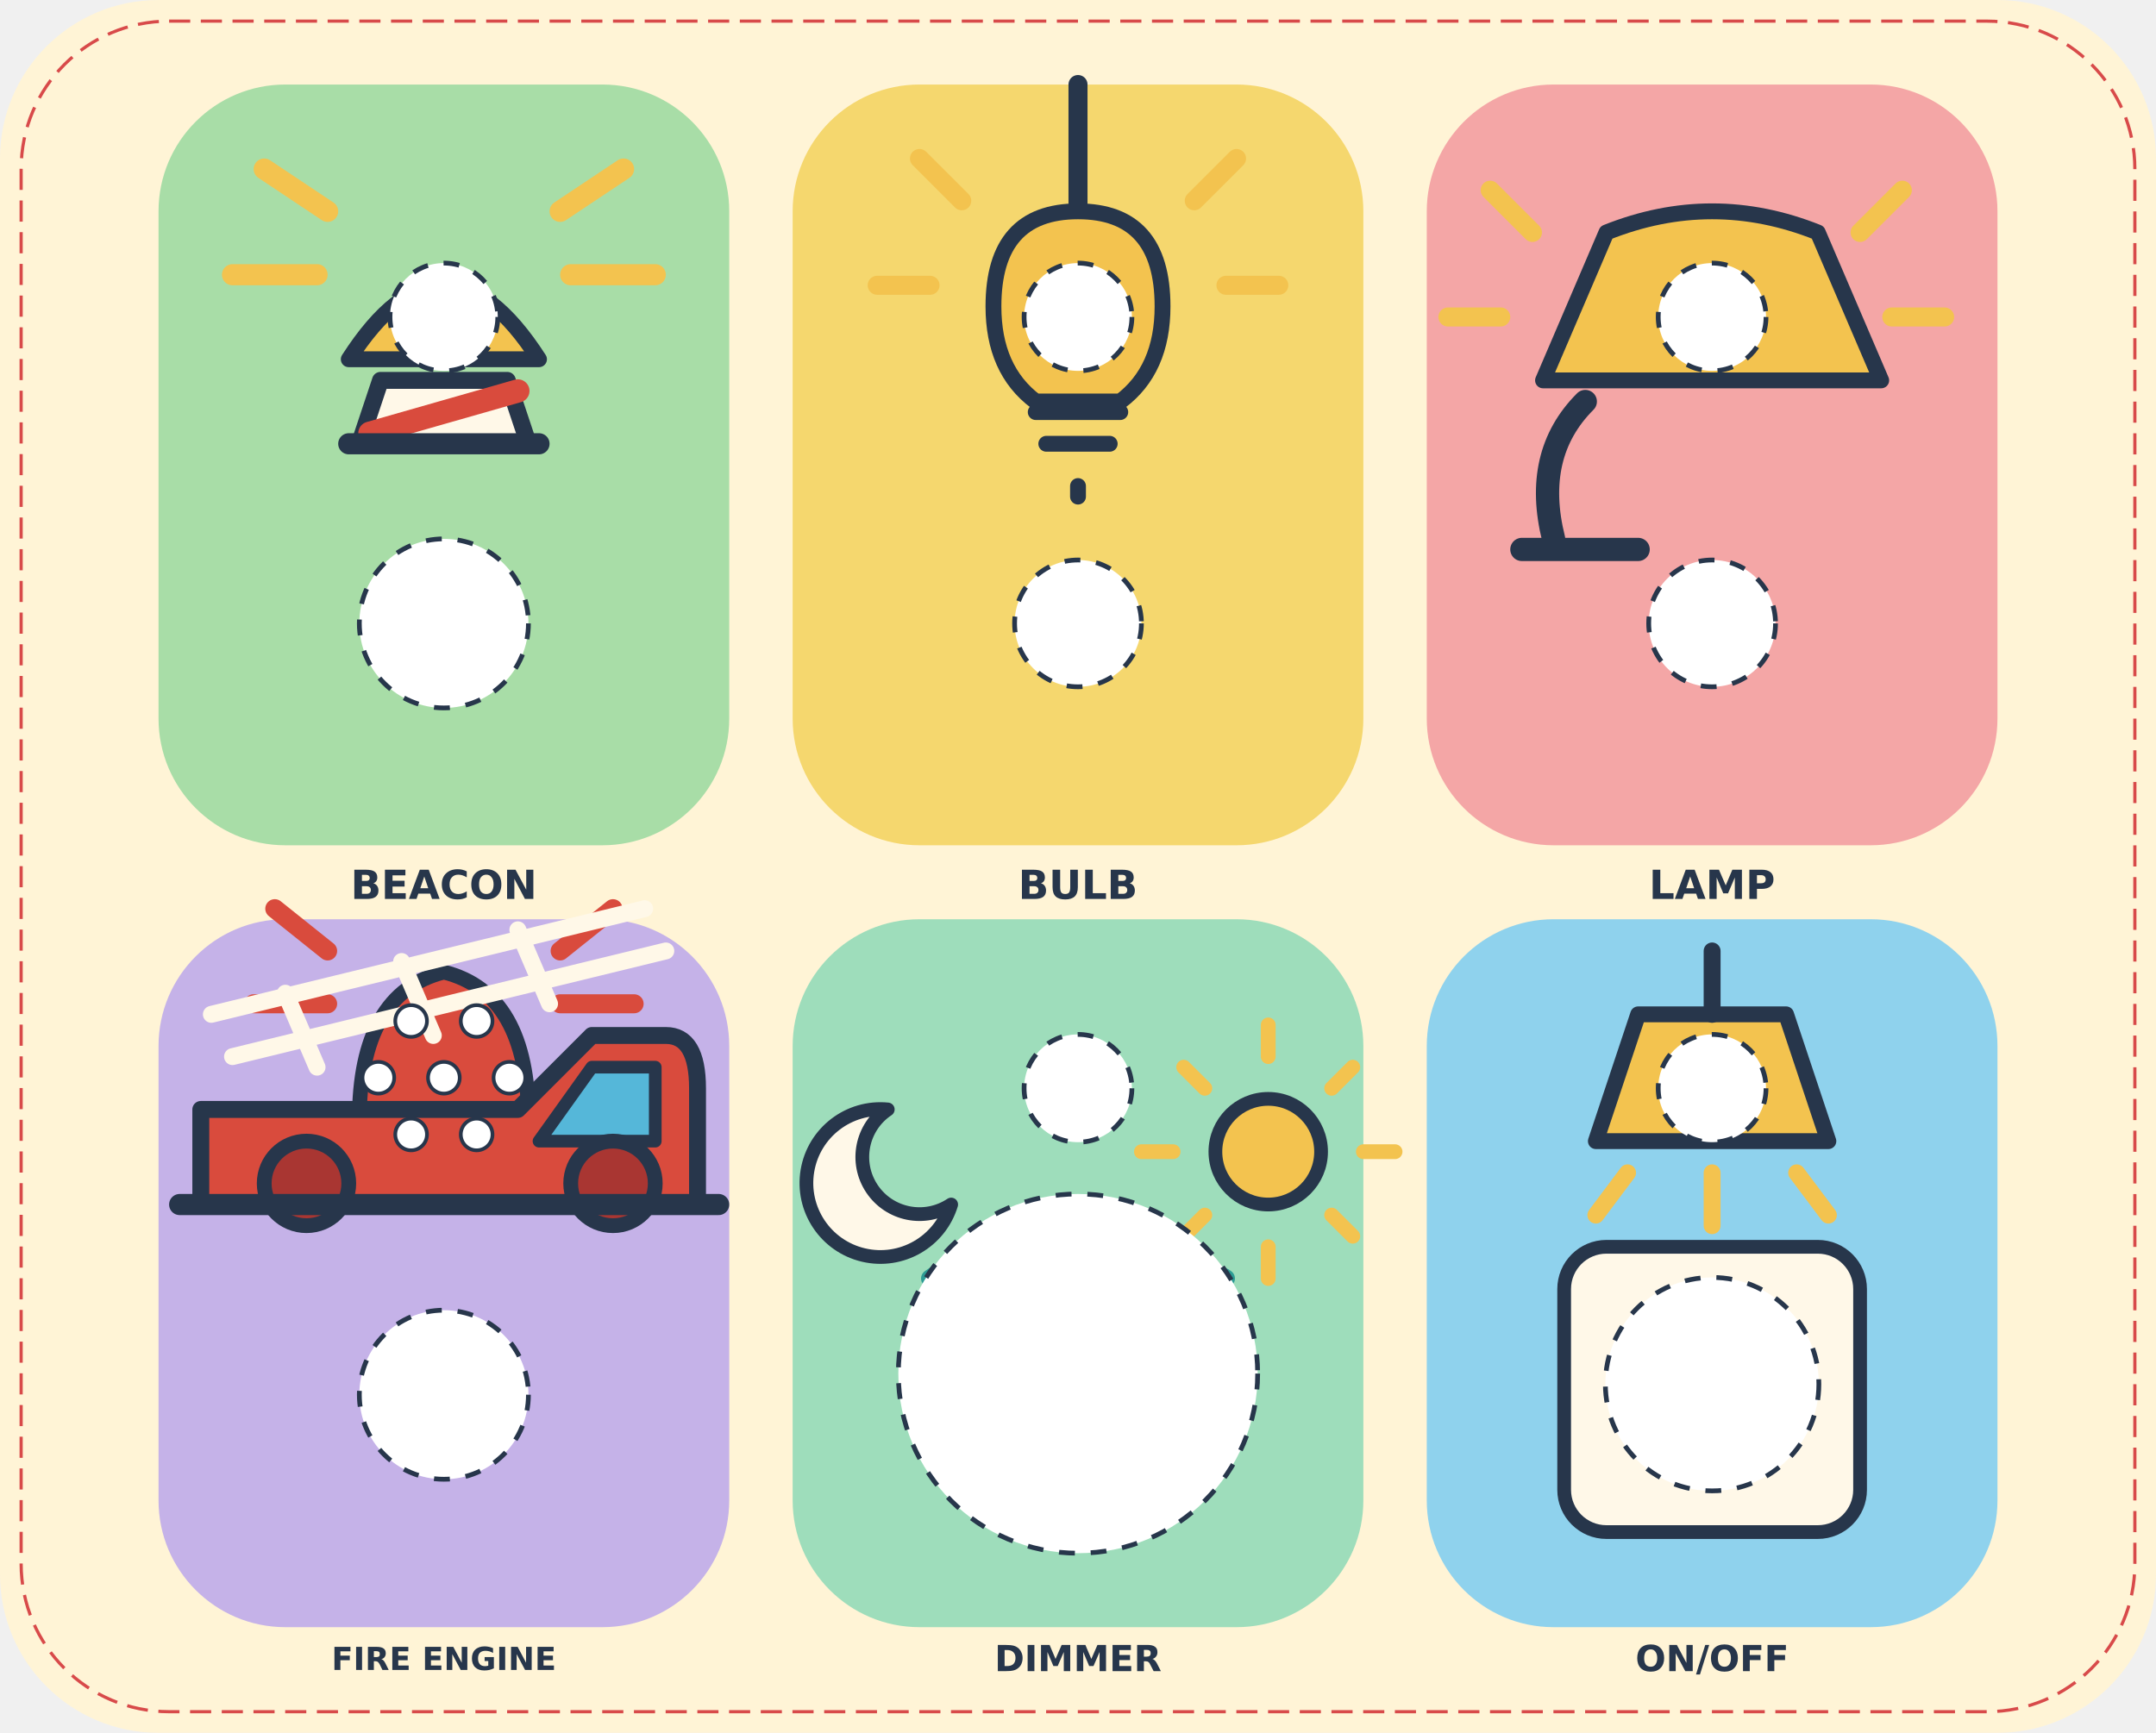
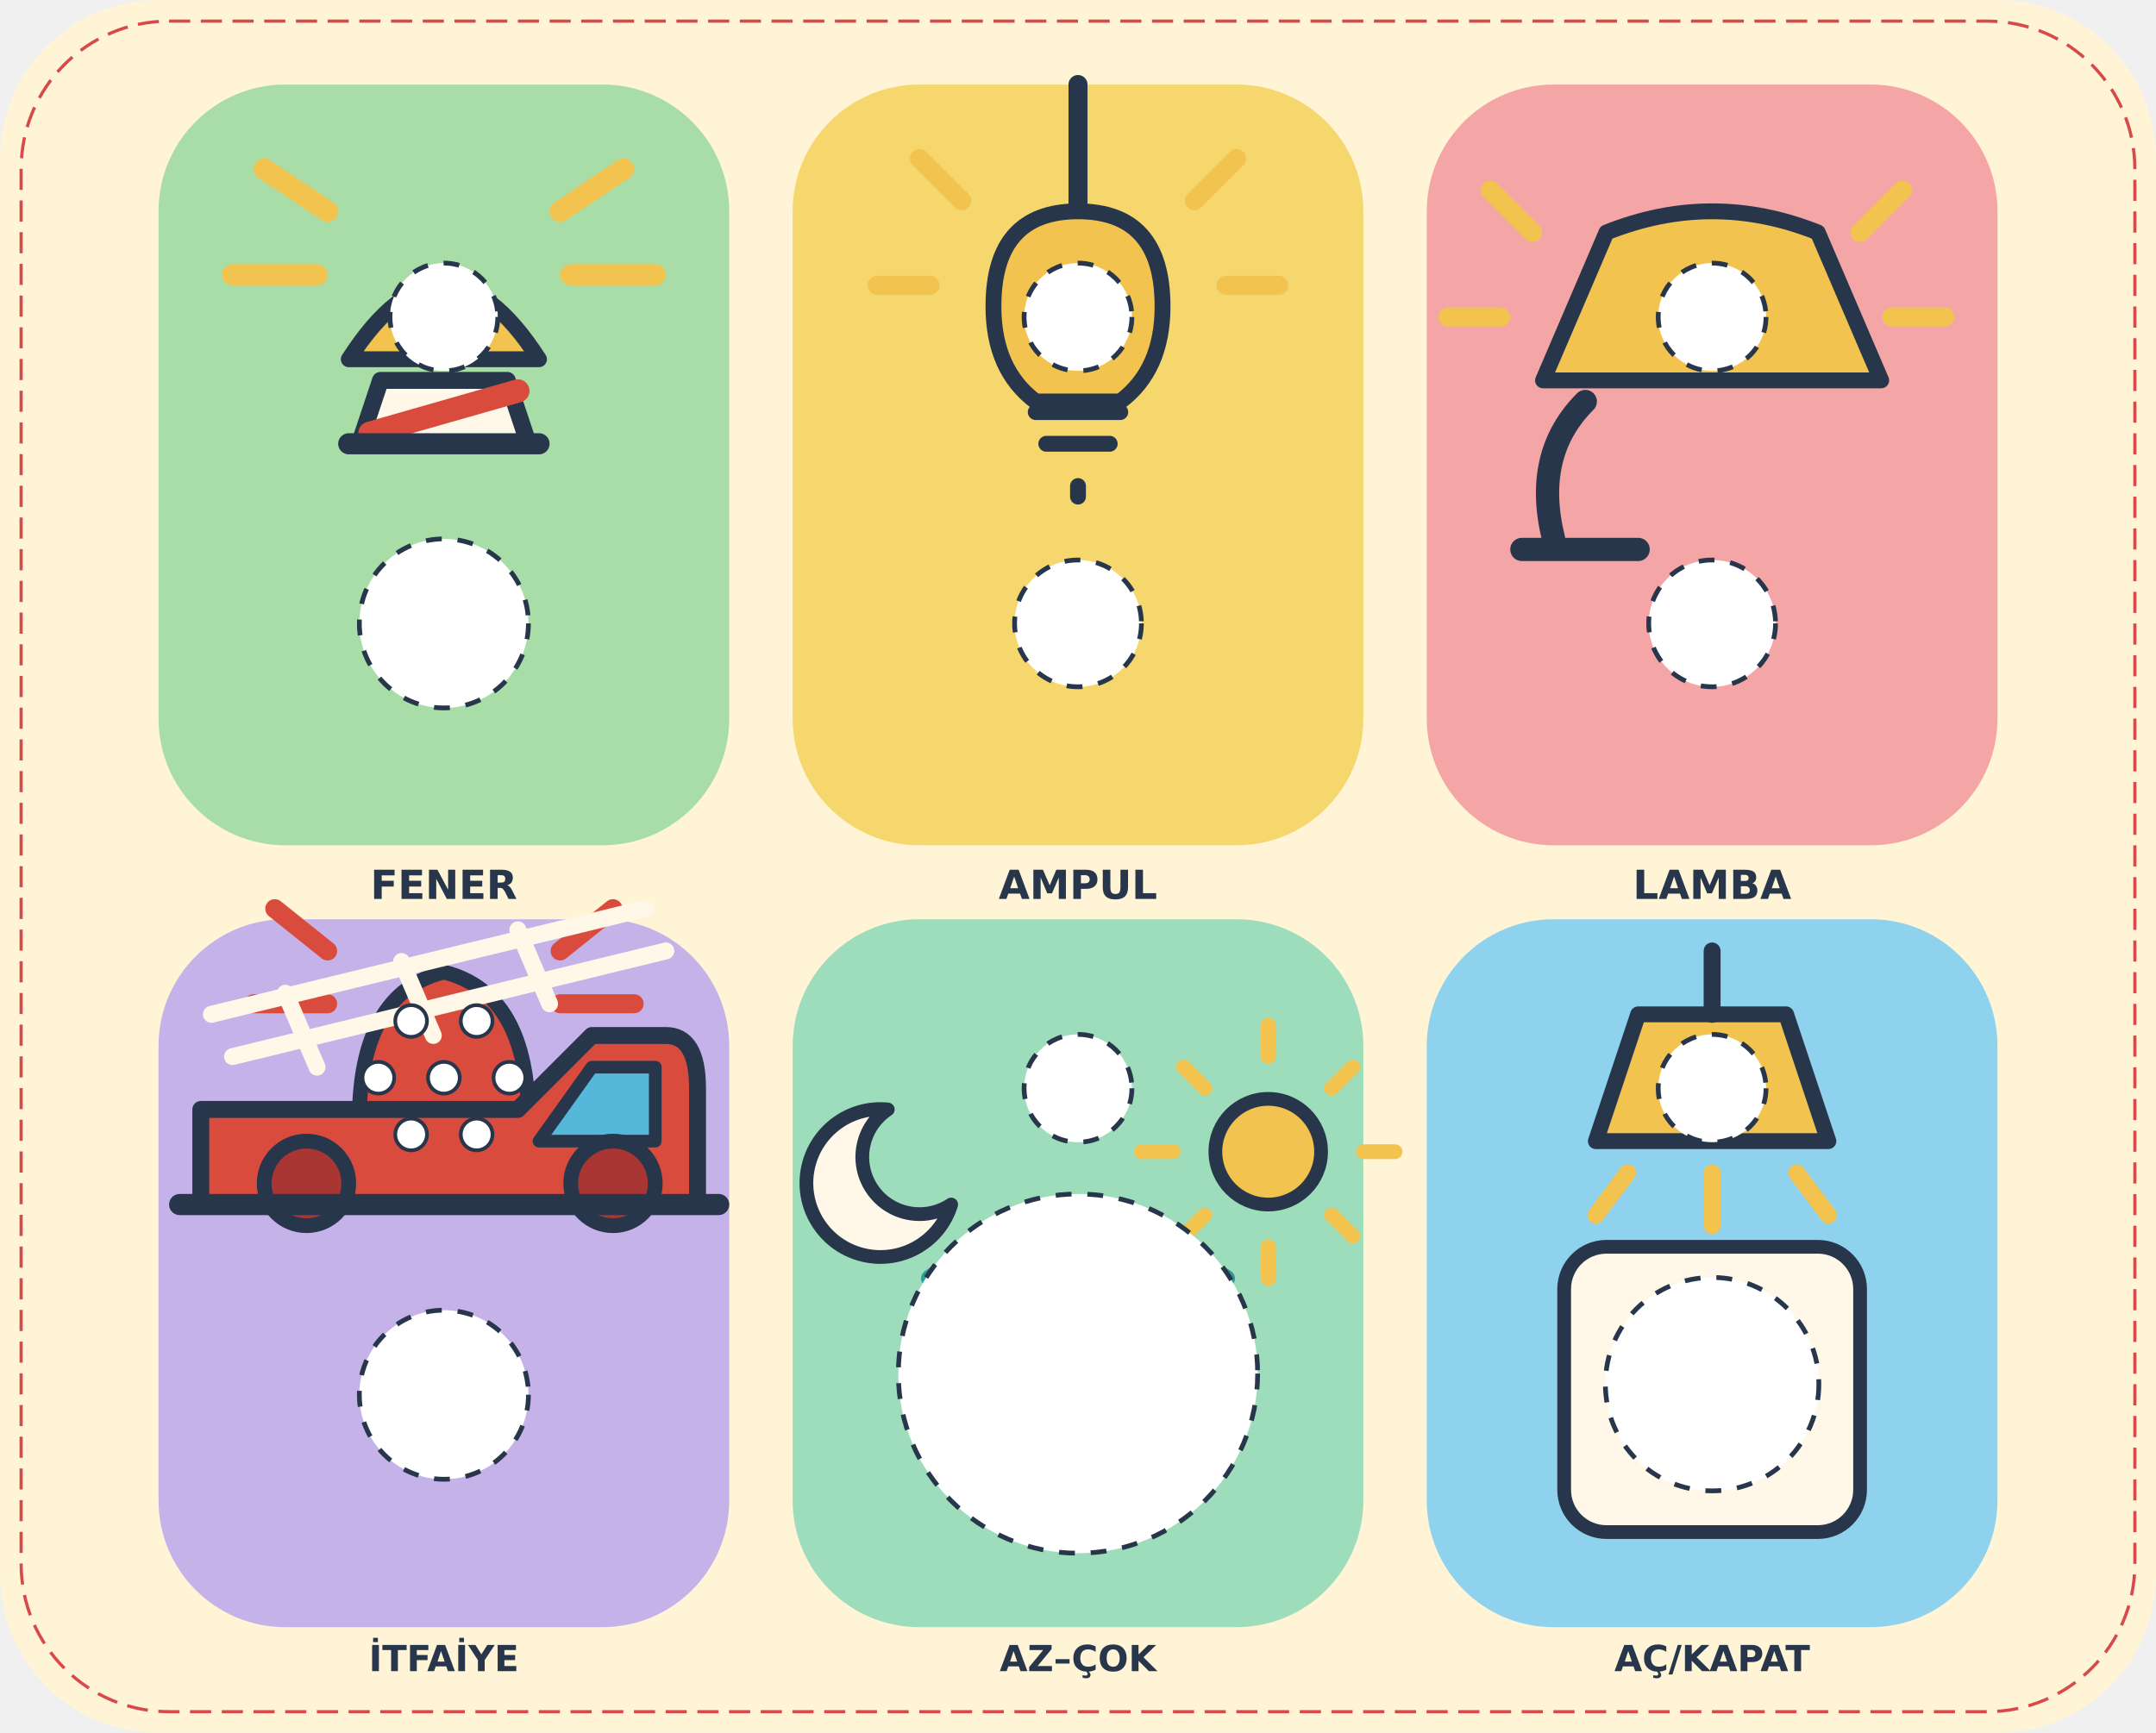
<svg xmlns="http://www.w3.org/2000/svg" width="204mm" height="164mm" viewBox="0 0 204 164">
-   <style>@font-face{font-family:'DejaVu Sans';src:url('../assets/fonts/DejaVuSans.ttf') format('truetype');font-weight:400}@font-face{font-family:'DejaVu Sans';src:url('../assets/fonts/DejaVuSans-Bold.ttf') format('truetype');font-weight:700}text{font-family:'DejaVu Sans',sans-serif}</style>
+   <style>@font-face{font-family:'DejaVu Sans';src:url('../../assets/fonts/DejaVuSans.ttf') format('truetype');font-weight:400}@font-face{font-family:'DejaVu Sans';src:url('../../assets/fonts/DejaVuSans-Bold.ttf') format('truetype');font-weight:700}text{font-family:'DejaVu Sans',sans-serif}</style>
  <rect width="204" height="164" rx="15" fill="#FFF4D6" />
  <rect x="135" y="8" width="54" height="72" rx="12" fill="#F4A6A6" />
  <rect x="75" y="8" width="54" height="72" rx="12" fill="#F5D76E" />
  <rect x="15" y="8" width="54" height="72" rx="12" fill="#A8DDA7" />
  <rect x="135" y="87" width="54" height="67" rx="12" fill="#8FD2ED" />
  <rect x="75" y="87" width="54" height="67" rx="12" fill="#9EDDBB" />
  <rect x="15" y="87" width="54" height="67" rx="12" fill="#C5B2E8" />
  <g id="scene-table-lamp" transform="translate(120 0)" stroke="#27364B" stroke-linecap="round" stroke-linejoin="round">
    <path d="M26 36 L32 22 Q42 18 52 22 L58 36 Z" fill="#F3C34F" stroke-width="1.5" />
    <path d="M30 38 Q25 43 27 51" fill="none" stroke-width="2.2" />
    <path d="M24 52 H35" fill="none" stroke-width="2.2" />
    <path d="M22 30 H17 M25 22 L21 18 M59 30 H64 M56 22 L60 18" fill="none" stroke="#F3C34F" stroke-width="1.8" />
-     <text x="42" y="84" text-anchor="middle" dominant-baseline="middle" fill="#27364B" stroke="none" font-size="3.8" font-weight="700">LAMP</text>
+     <text x="42" y="84" text-anchor="middle" dominant-baseline="middle" fill="#27364B" stroke="none" font-size="3.8" font-weight="700">LAMBA</text>
  </g>
  <g id="scene-hanging-bulb" stroke="#27364B" stroke-linecap="round" stroke-linejoin="round">
    <path d="M102 8 V20" fill="none" stroke-width="1.8" />
    <path d="M94 29 Q94 20 102 20 Q110 20 110 29 Q110 35 106 38 H98 Q94 35 94 29 Z" fill="#F3C34F" stroke-width="1.5" />
    <path d="M98 39 H106 M99 42 H105" fill="none" stroke-width="1.5" />
    <path d="M88 27 H83 M91 19 L87 15 M116 27 H121 M113 19 L117 15" fill="none" stroke="#F3C34F" stroke-width="1.8" />
    <path d="M102 46 V48" fill="none" stroke-width="1.5" stroke-dasharray="1 2" />
-     <text x="102" y="84" text-anchor="middle" dominant-baseline="middle" fill="#27364B" stroke="none" font-size="3.8" font-weight="700">BULB</text>
+     <text x="102" y="84" text-anchor="middle" dominant-baseline="middle" fill="#27364B" stroke="none" font-size="3.8" font-weight="700">AMPUL</text>
  </g>
  <g id="scene-lighthouse" transform="translate(-120 0)" stroke="#27364B" stroke-linecap="round" stroke-linejoin="round">
    <path d="M153 34 Q162 20 171 34 Z" fill="#F3C34F" stroke-width="1.5" />
    <path d="M156 36 L154 42 H170 L168 36 Z" fill="#FFF8E8" stroke-width="1.6" />
    <path d="M155 41 L169 37" fill="none" stroke="#D94B3D" stroke-width="2.2" />
    <path d="M153 42 H171" fill="none" stroke-width="2" />
    <path d="M150 26 H142 M174 26 H182 M151 20 L145 16 M173 20 L179 16" fill="none" stroke="#F3C34F" stroke-width="2" />
-     <text x="162" y="84" text-anchor="middle" dominant-baseline="middle" fill="#27364B" stroke="none" font-size="3.8" font-weight="700">BEACON</text>
+     <text x="162" y="84" text-anchor="middle" dominant-baseline="middle" fill="#27364B" stroke="none" font-size="3.8" font-weight="700">FENER</text>
  </g>
  <g id="scene-room-switch" transform="translate(120 0)" stroke="#27364B" stroke-linecap="round" stroke-linejoin="round">
    <path d="M31 108 L35 96 H49 L53 108 Z" fill="#F3C34F" stroke-width="1.5" />
    <path d="M42 90 V96" fill="none" stroke-width="1.6" />
    <path d="M34 111 L31 115 M42 111 V116 M50 111 L53 115" fill="none" stroke="#F3C34F" stroke-width="1.6" />
    <rect x="28" y="118" width="28" height="27" rx="4" fill="#FFF8E8" stroke-width="1.3" />
-     <text x="42" y="157.2" text-anchor="middle" dominant-baseline="middle" fill="#27364B" stroke="none" font-size="3.4" font-weight="700">ON/OFF</text>
+     <text x="42" y="157.2" text-anchor="middle" dominant-baseline="middle" fill="#27364B" stroke="none" font-size="3.4" font-weight="700">AÇ/KAPAT</text>
  </g>
  <g id="scene-dimmer" stroke="#27364B" stroke-linecap="round" stroke-linejoin="round">
    <path d="M84 105 A7 7 0 1 0 90 114 A5.3 5.3 0 0 1 84 105 Z" fill="#FFF8E8" stroke-width="1.3" />
    <circle cx="120" cy="109" r="5" fill="#F3C34F" stroke-width="1.3" />
    <path d="M120 100 V97 M120 118 V121 M111 109 H108 M129 109 H132 M114 103 L112 101 M126 115 L128 117 M126 103 L128 101 M114 115 L112 117" fill="none" stroke="#F3C34F" stroke-width="1.4" />
    <path d="M88 121 Q102 111 116 121" fill="none" stroke="#2D9C95" stroke-width="1.7" stroke-dasharray="1 2" />
-     <text x="102" y="157.2" text-anchor="middle" dominant-baseline="middle" fill="#27364B" stroke="none" font-size="3.4" font-weight="700">DIMMER</text>
+     <text x="102" y="157.2" text-anchor="middle" dominant-baseline="middle" fill="#27364B" stroke="none" font-size="3.4" font-weight="700">AZ–ÇOK</text>
  </g>
  <g id="scene-fire-engine" transform="translate(-120 0)" stroke="#27364B" stroke-linecap="round" stroke-linejoin="round">
    <path d="M154 106 Q154 94 162 92 Q170 94 170 106 Z" fill="#D94B3D" stroke-width="1.4" />
    <path d="M151 95 H144 M173 95 H180 M151 90 L146 86 M173 90 L178 86" fill="none" stroke="#D94B3D" stroke-width="1.8" />
    <path d="M139 105 H169 L176 98 H183 Q186 98 186 103 V114 H139 Z" fill="#D94B3D" stroke-width="1.6" />
    <path d="M176 101 H182 V108 H171 Z" fill="#55B7D9" stroke-width="1.2" />
    <path d="M140 96 L181 86 M142 100 L183 90 M147 94 L150 101 M158 91 L161 98 M169 88 L172 95" fill="none" stroke="#FFF8E8" stroke-width="1.6" />
    <circle cx="149" cy="112" r="4" fill="#A93632" stroke-width="1.4" />
    <circle cx="178" cy="112" r="4" fill="#A93632" stroke-width="1.4" />
    <path d="M137 114 H188" fill="none" stroke-width="2" />
-     <text x="162" y="157.2" text-anchor="middle" dominant-baseline="middle" fill="#27364B" stroke="none" font-size="3.0" font-weight="700">FIRE ENGINE</text>
+     <text x="162" y="157.2" text-anchor="middle" dominant-baseline="middle" fill="#27364B" stroke="none" font-size="3.4" font-weight="700">İTFAİYE</text>
  </g>
  <circle cx="162" cy="30" r="5.1" id="cutout-red-led" fill="#FFFFFF" stroke="#27364B" stroke-width="0.45" stroke-dasharray="1.5 1.5" />
  <circle cx="162" cy="59" r="6.0" id="cutout-red-button" fill="#FFFFFF" stroke="#27364B" stroke-width="0.45" stroke-dasharray="1.5 1.5" />
  <circle cx="102" cy="30" r="5.1" id="cutout-yellow-led" fill="#FFFFFF" stroke="#27364B" stroke-width="0.45" stroke-dasharray="1.5 1.5" />
  <circle cx="102" cy="59" r="6.0" id="cutout-yellow-button" fill="#FFFFFF" stroke="#27364B" stroke-width="0.45" stroke-dasharray="1.5 1.5" />
  <circle cx="42" cy="30" r="5.1" id="cutout-green-led" fill="#FFFFFF" stroke="#27364B" stroke-width="0.45" stroke-dasharray="1.5 1.5" />
  <circle cx="42" cy="59" r="8.0" id="cutout-green-button" fill="#FFFFFF" stroke="#27364B" stroke-width="0.45" stroke-dasharray="1.5 1.5" />
  <circle cx="162" cy="103" r="5.1" id="cutout-switch-led" fill="#FFFFFF" stroke="#27364B" stroke-width="0.45" stroke-dasharray="1.5 1.5" />
  <circle cx="162" cy="131" r="10.1" id="cutout-rocker" fill="#FFFFFF" stroke="#27364B" stroke-width="0.45" stroke-dasharray="1.5 1.5" />
  <circle cx="102" cy="103" r="5.1" id="cutout-dimmer-led" fill="#FFFFFF" stroke="#27364B" stroke-width="0.45" stroke-dasharray="1.5 1.5" />
  <circle cx="102" cy="130" r="17.0" id="cutout-dial" fill="#FFFFFF" stroke="#27364B" stroke-width="0.45" stroke-dasharray="1.5 1.5" />
  <circle cx="42" cy="102" r="1.5" id="cutout-buzzer" fill="#FFFFFF" stroke="#27364B" stroke-width="0.35" />
  <circle cx="48.2" cy="102.0" r="1.5" fill="#FFFFFF" stroke="#27364B" stroke-width="0.35" />
  <circle cx="45.1" cy="107.369" r="1.5" fill="#FFFFFF" stroke="#27364B" stroke-width="0.35" />
  <circle cx="38.9" cy="107.369" r="1.5" fill="#FFFFFF" stroke="#27364B" stroke-width="0.35" />
  <circle cx="35.8" cy="102.0" r="1.5" fill="#FFFFFF" stroke="#27364B" stroke-width="0.35" />
  <circle cx="38.9" cy="96.631" r="1.5" fill="#FFFFFF" stroke="#27364B" stroke-width="0.35" />
  <circle cx="45.1" cy="96.631" r="1.5" fill="#FFFFFF" stroke="#27364B" stroke-width="0.35" />
  <circle cx="42" cy="132" r="8.0" id="cutout-buzzer-button" fill="#FFFFFF" stroke="#27364B" stroke-width="0.45" stroke-dasharray="1.5 1.5" />
  <rect id="trim-line" x="2" y="2" width="200" height="160" rx="14" fill="none" stroke="#D84A4A" stroke-width="0.3" stroke-dasharray="2 1" />
</svg>
